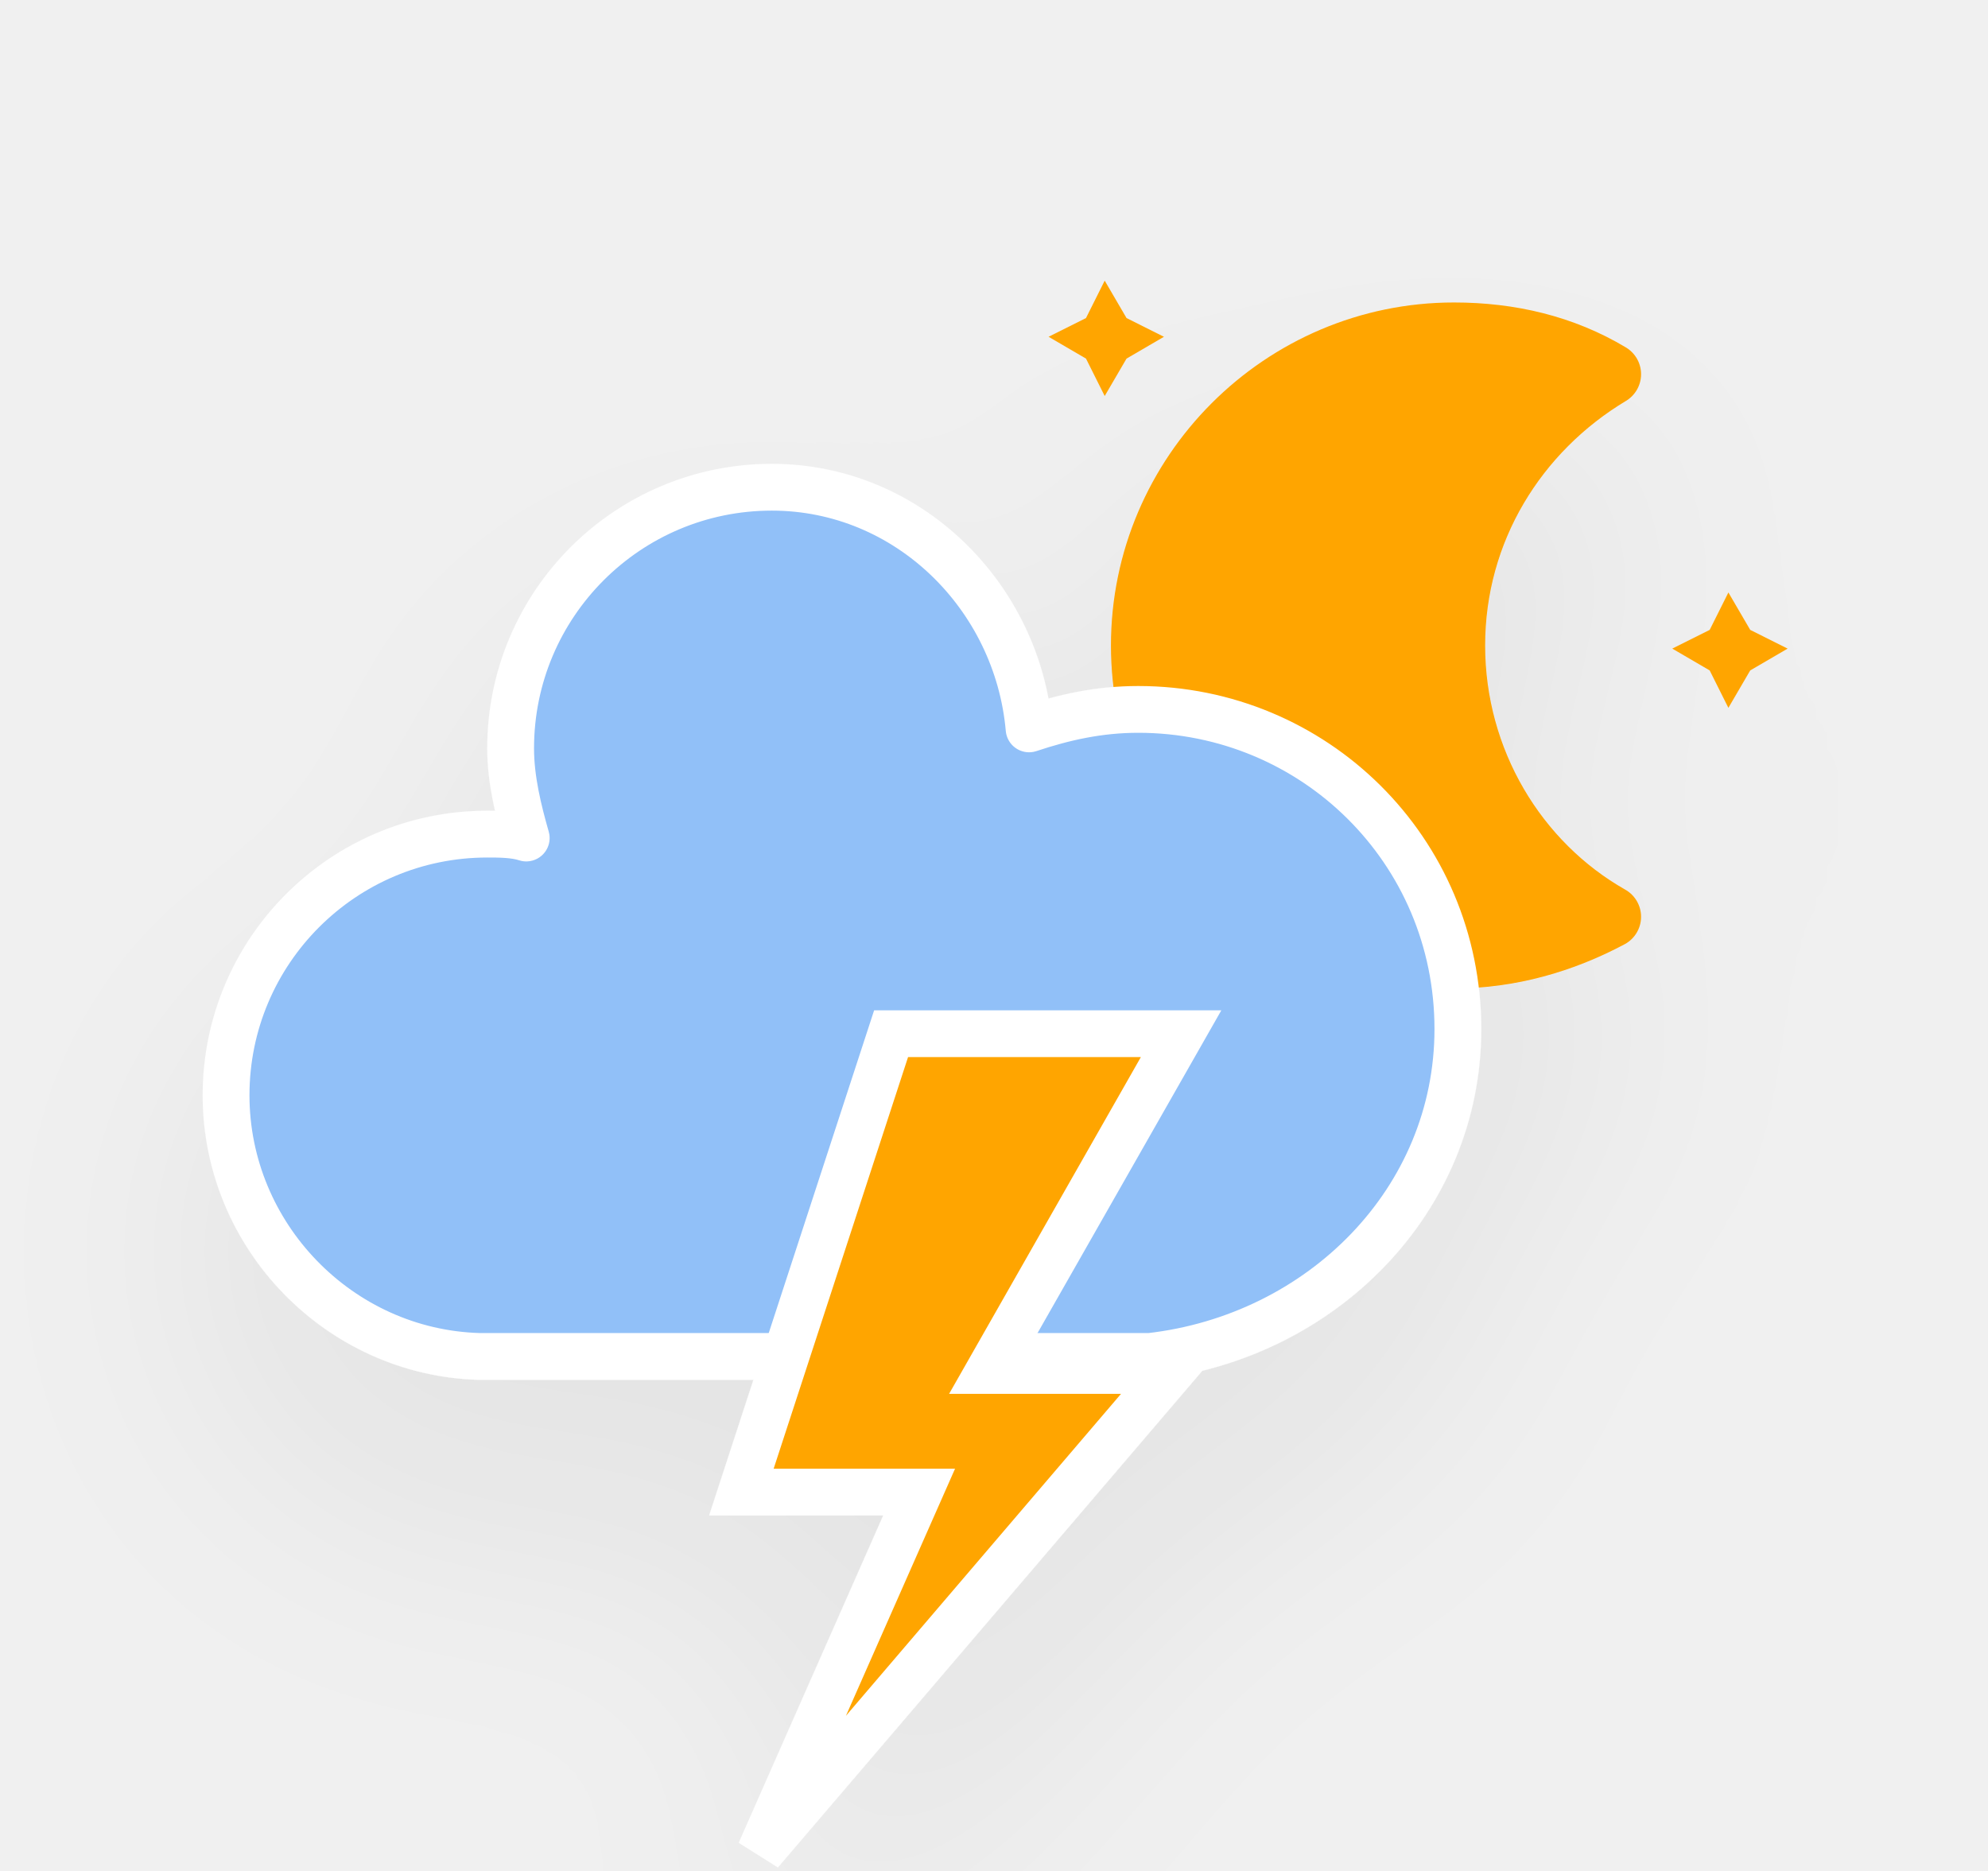
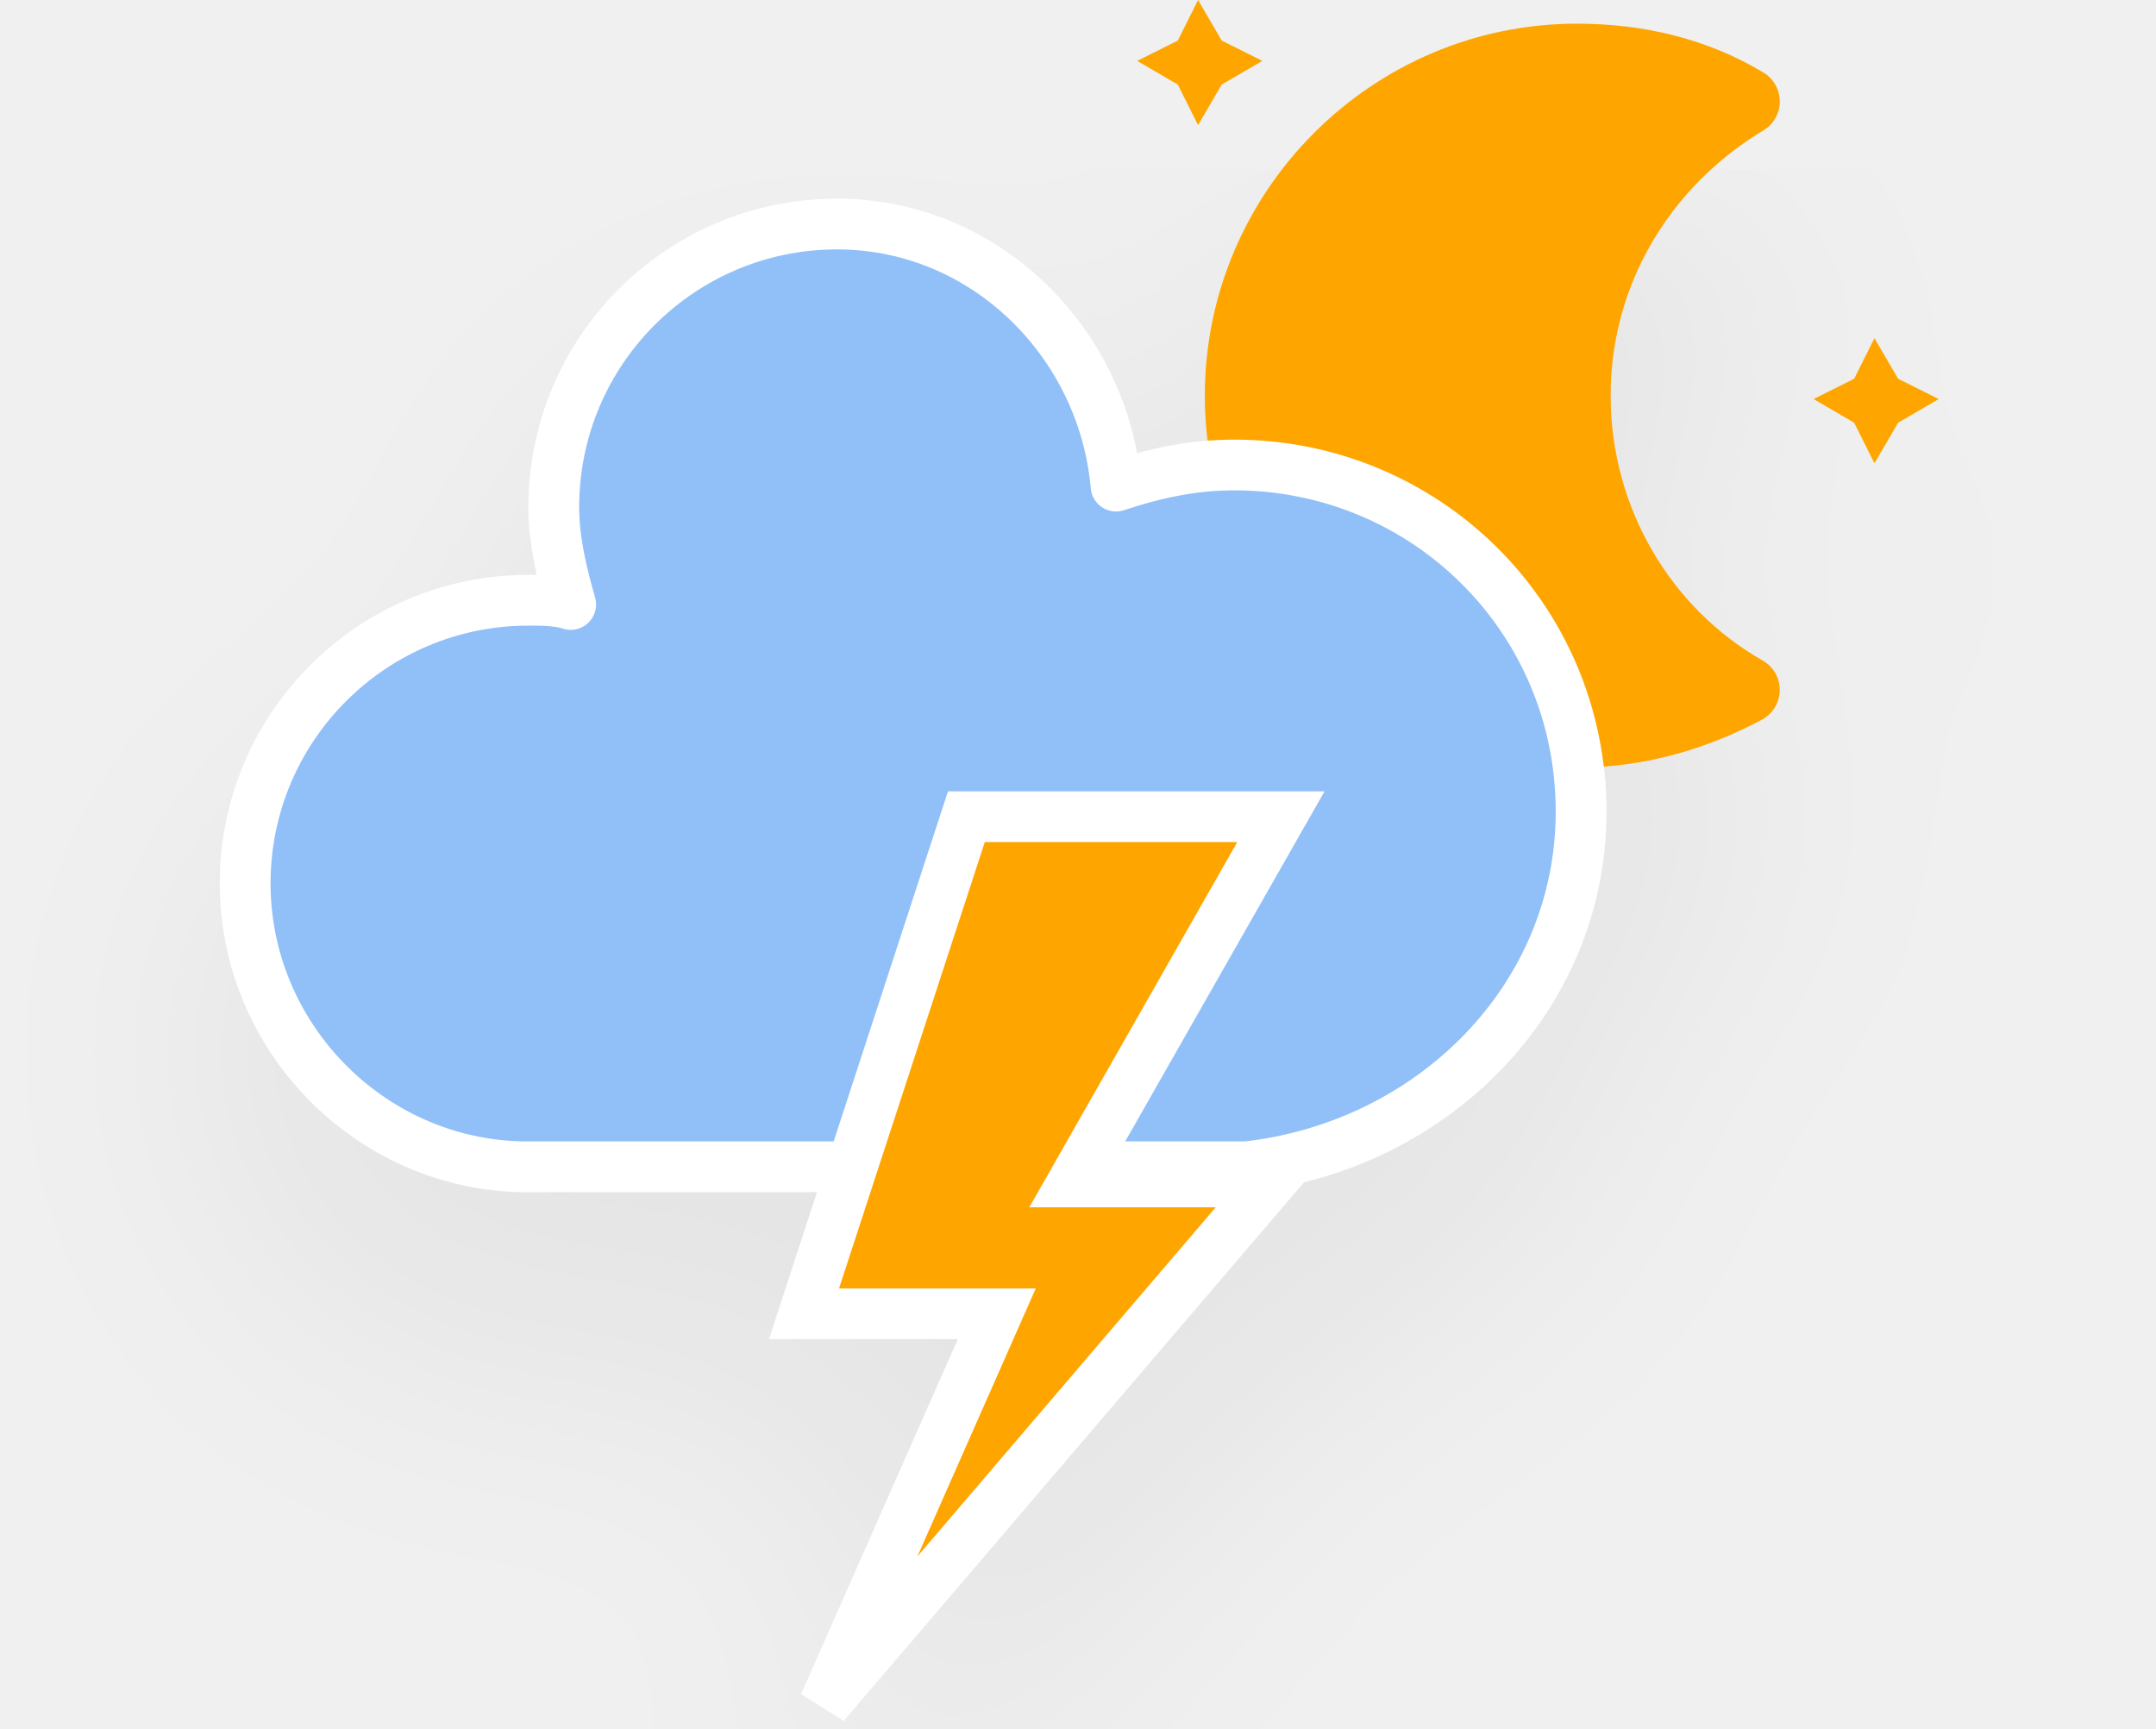
- <svg xmlns="http://www.w3.org/2000/svg" width="51" height="48" viewBox="6.3 -4 51 48" version="1.1">
+ <svg xmlns="http://www.w3.org/2000/svg" width="51" height="40.9" viewBox="6.3 3.2 51 40.9" version="1.1">
  <defs>
    <filter id="blur" x="-.207" y="-.198" width="1.403" height="1.477">
      <feGaussianBlur in="SourceAlpha" stdDeviation="3" />
      <feOffset dx="0" dy="4" result="offsetblur" />
      <feComponentTransfer>
        <feFuncA slope="0.05" type="linear" />
      </feComponentTransfer>
      <feMerge>
        <feMergeNode />
        <feMergeNode in="SourceGraphic" />
      </feMerge>
    </filter>
  </defs>
  <g transform="translate(16,-2)" filter="url(#blur)">
    <g transform="matrix(.8 0 0 .8 16 4)">
      <g class="am-weather-moon-star-1">
        <polygon points="1.5 3.3 2.7 2.7 3.3 1.5 4 2.7 5.2 3.3 4 4 3.3 5.2 2.7 4" fill="#ffa500" stroke-miterlimit="10" />
      </g>
      <g class="am-weather-moon-star-2">
        <polygon transform="translate(20,10)" points="1.5 3.3 2.7 2.7 3.3 1.5 4 2.7 5.2 3.3 4 4 3.3 5.2 2.7 4" fill="#ffa500" stroke-miterlimit="10" />
      </g>
      <g class="am-weather-moon">
        <path d="m14.5 13.2c0-3.7 2-6.9 5-8.7-1.5-0.9-3.2-1.3-5-1.3-5.5 0-10 4.5-10 10s4.5 10 10 10c1.8 0 3.5-0.5 5-1.3-3-1.7-5-5-5-8.7z" fill="#ffa500" stroke="#ffa500" stroke-linejoin="round" stroke-width="2" />
      </g>
    </g>
    <g class="am-weather-cloud-2">
      <path transform="translate(-20,-11)" d="m47.7 35.4c0-4.6-3.7-8.2-8.2-8.2-1 0-1.9 0.2-2.8 0.5-0.3-3.4-3.1-6.2-6.6-6.2-3.7 0-6.7 3-6.7 6.7 0 0.8 0.2 1.6 0.4 2.3-0.3-0.1-0.7-0.1-1-0.1-3.7 0-6.7 3-6.7 6.7 0 3.6 2.9 6.6 6.5 6.7h17.2c4.4-0.5 7.9-4 7.9-8.4z" fill="#91c0f8" stroke="#fff" stroke-linejoin="round" stroke-width="1.2" />
    </g>
    <g class="am-weather-lightning" transform="matrix(1.2,0,0,1.2,-4,28)">
      <polygon class="am-weather-stroke" points="11.1 6.9 14.3 -2.9 20.5 -2.9 16.4 4.3 20.3 4.3 11.5 14.6 14.9 6.9" fill="#ffa500" stroke="#fff" />
    </g>
  </g>
</svg>
